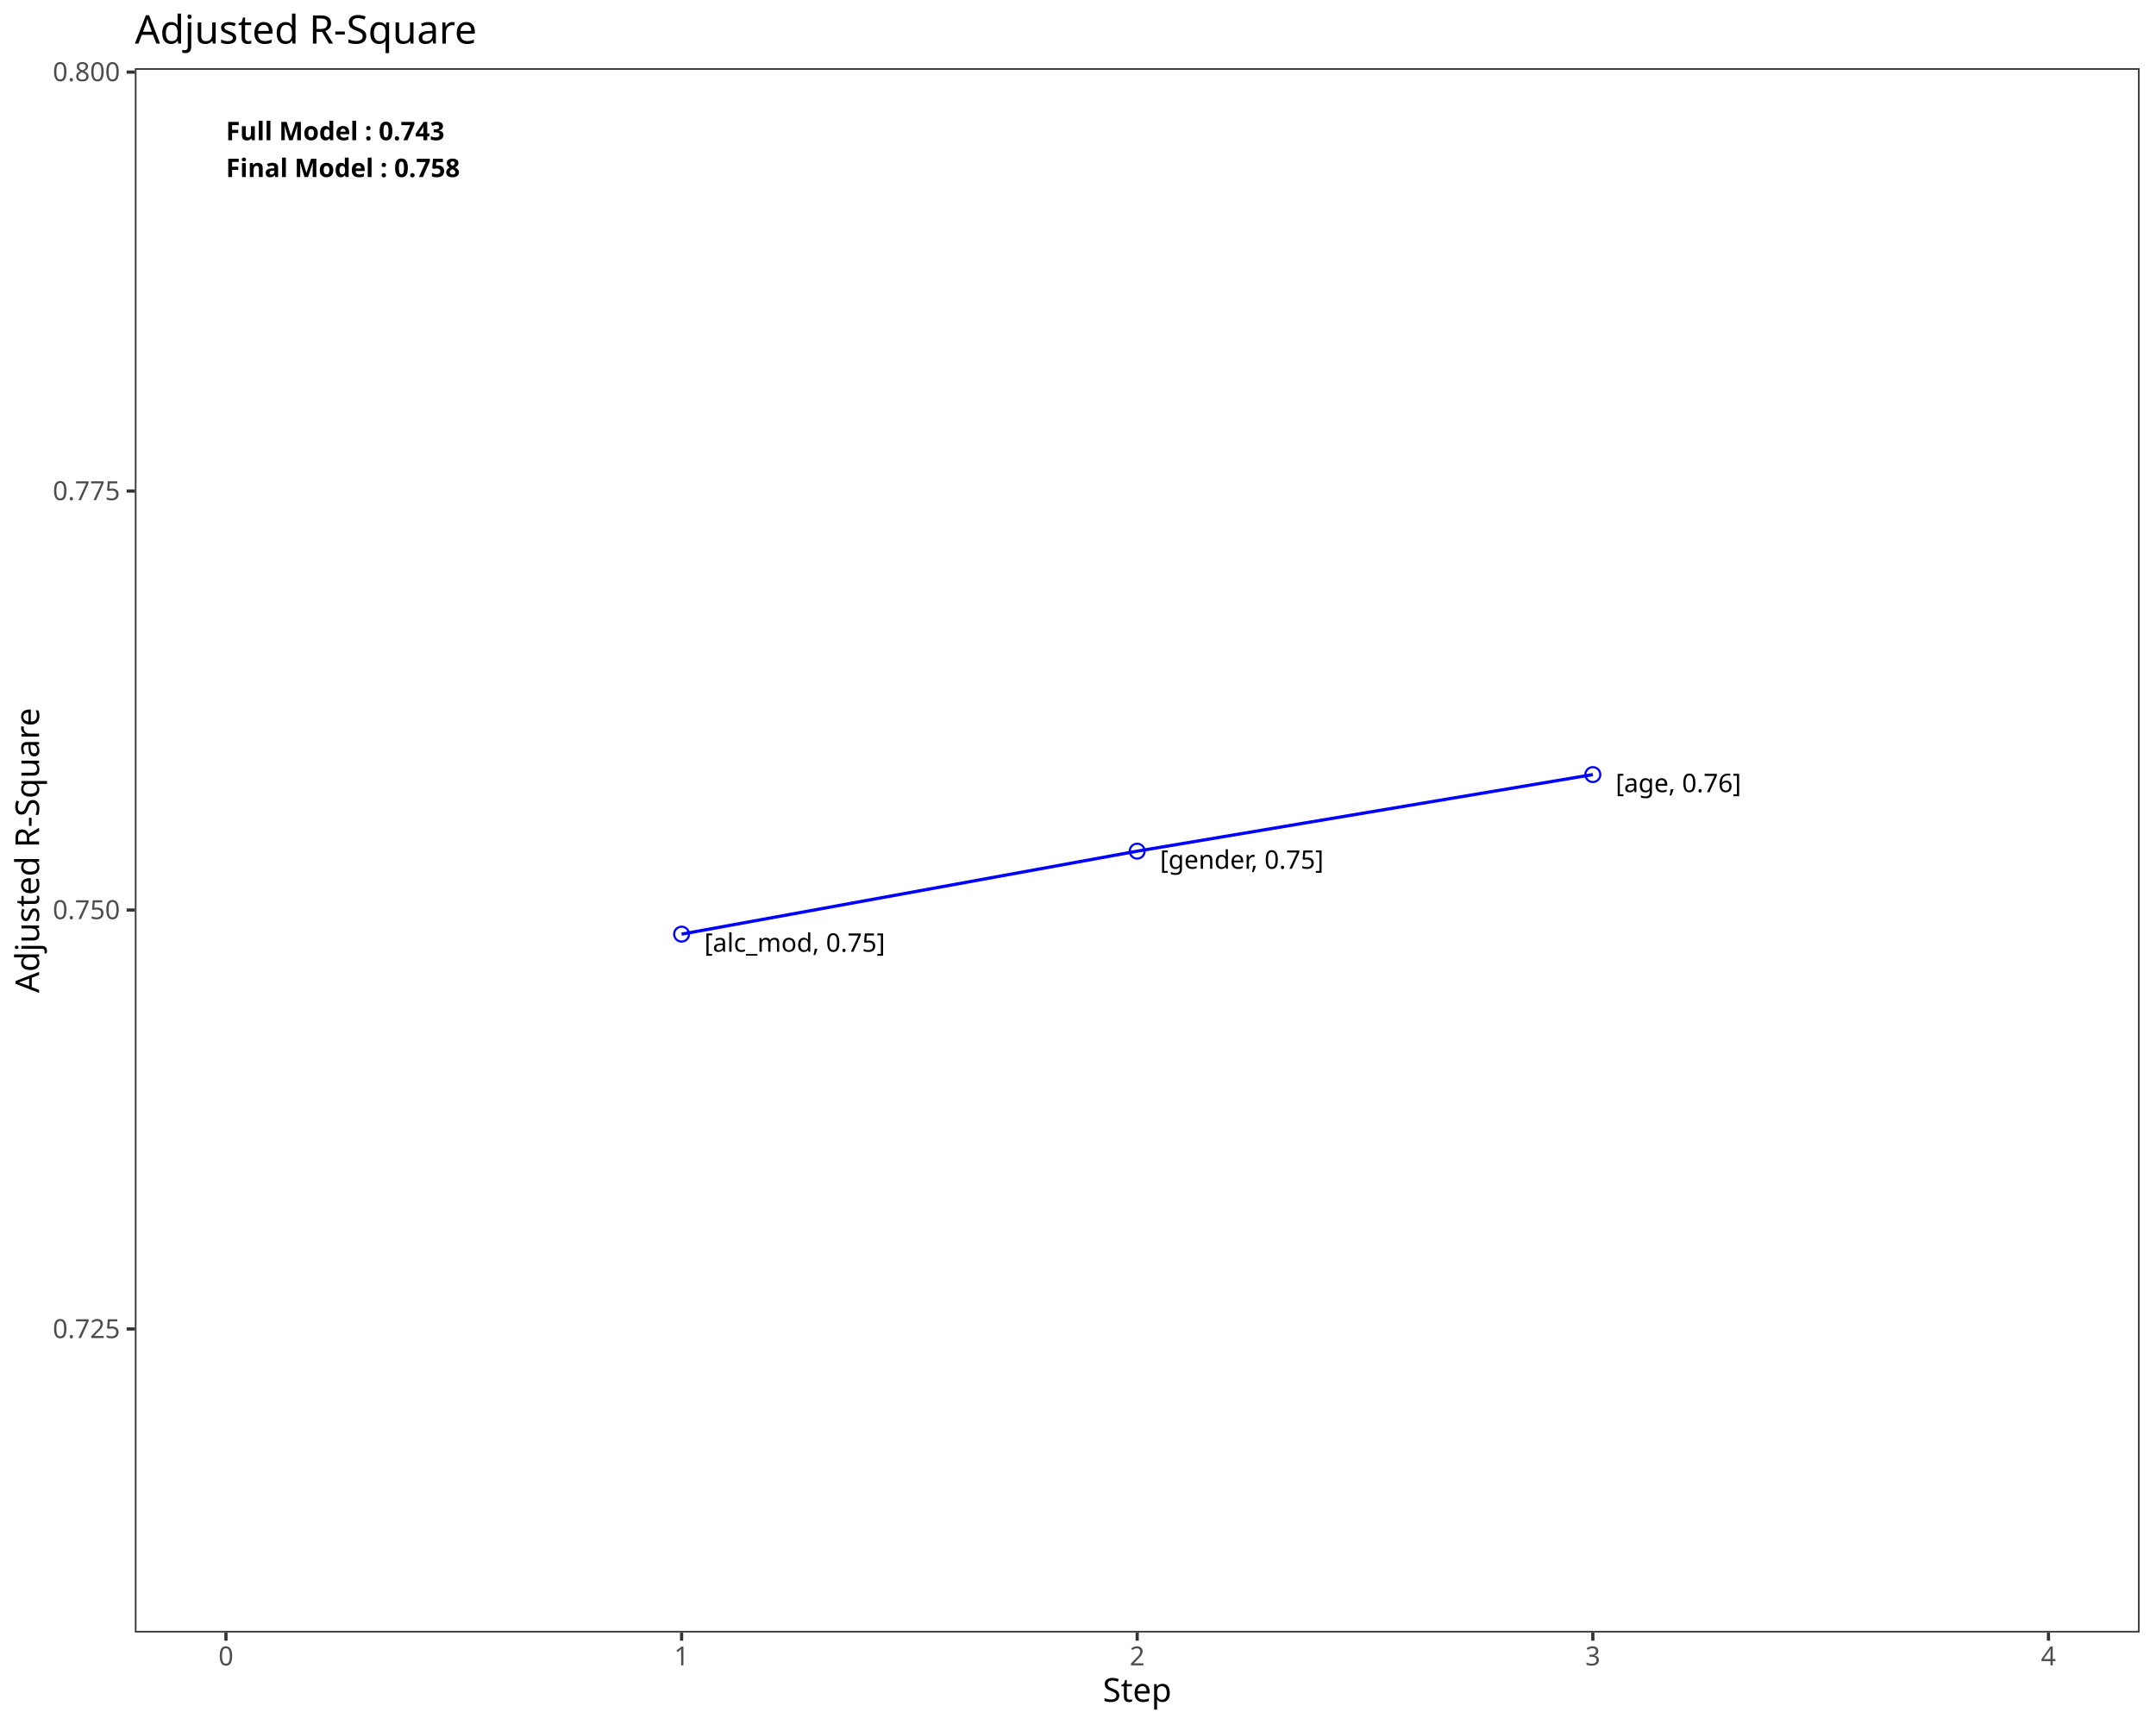
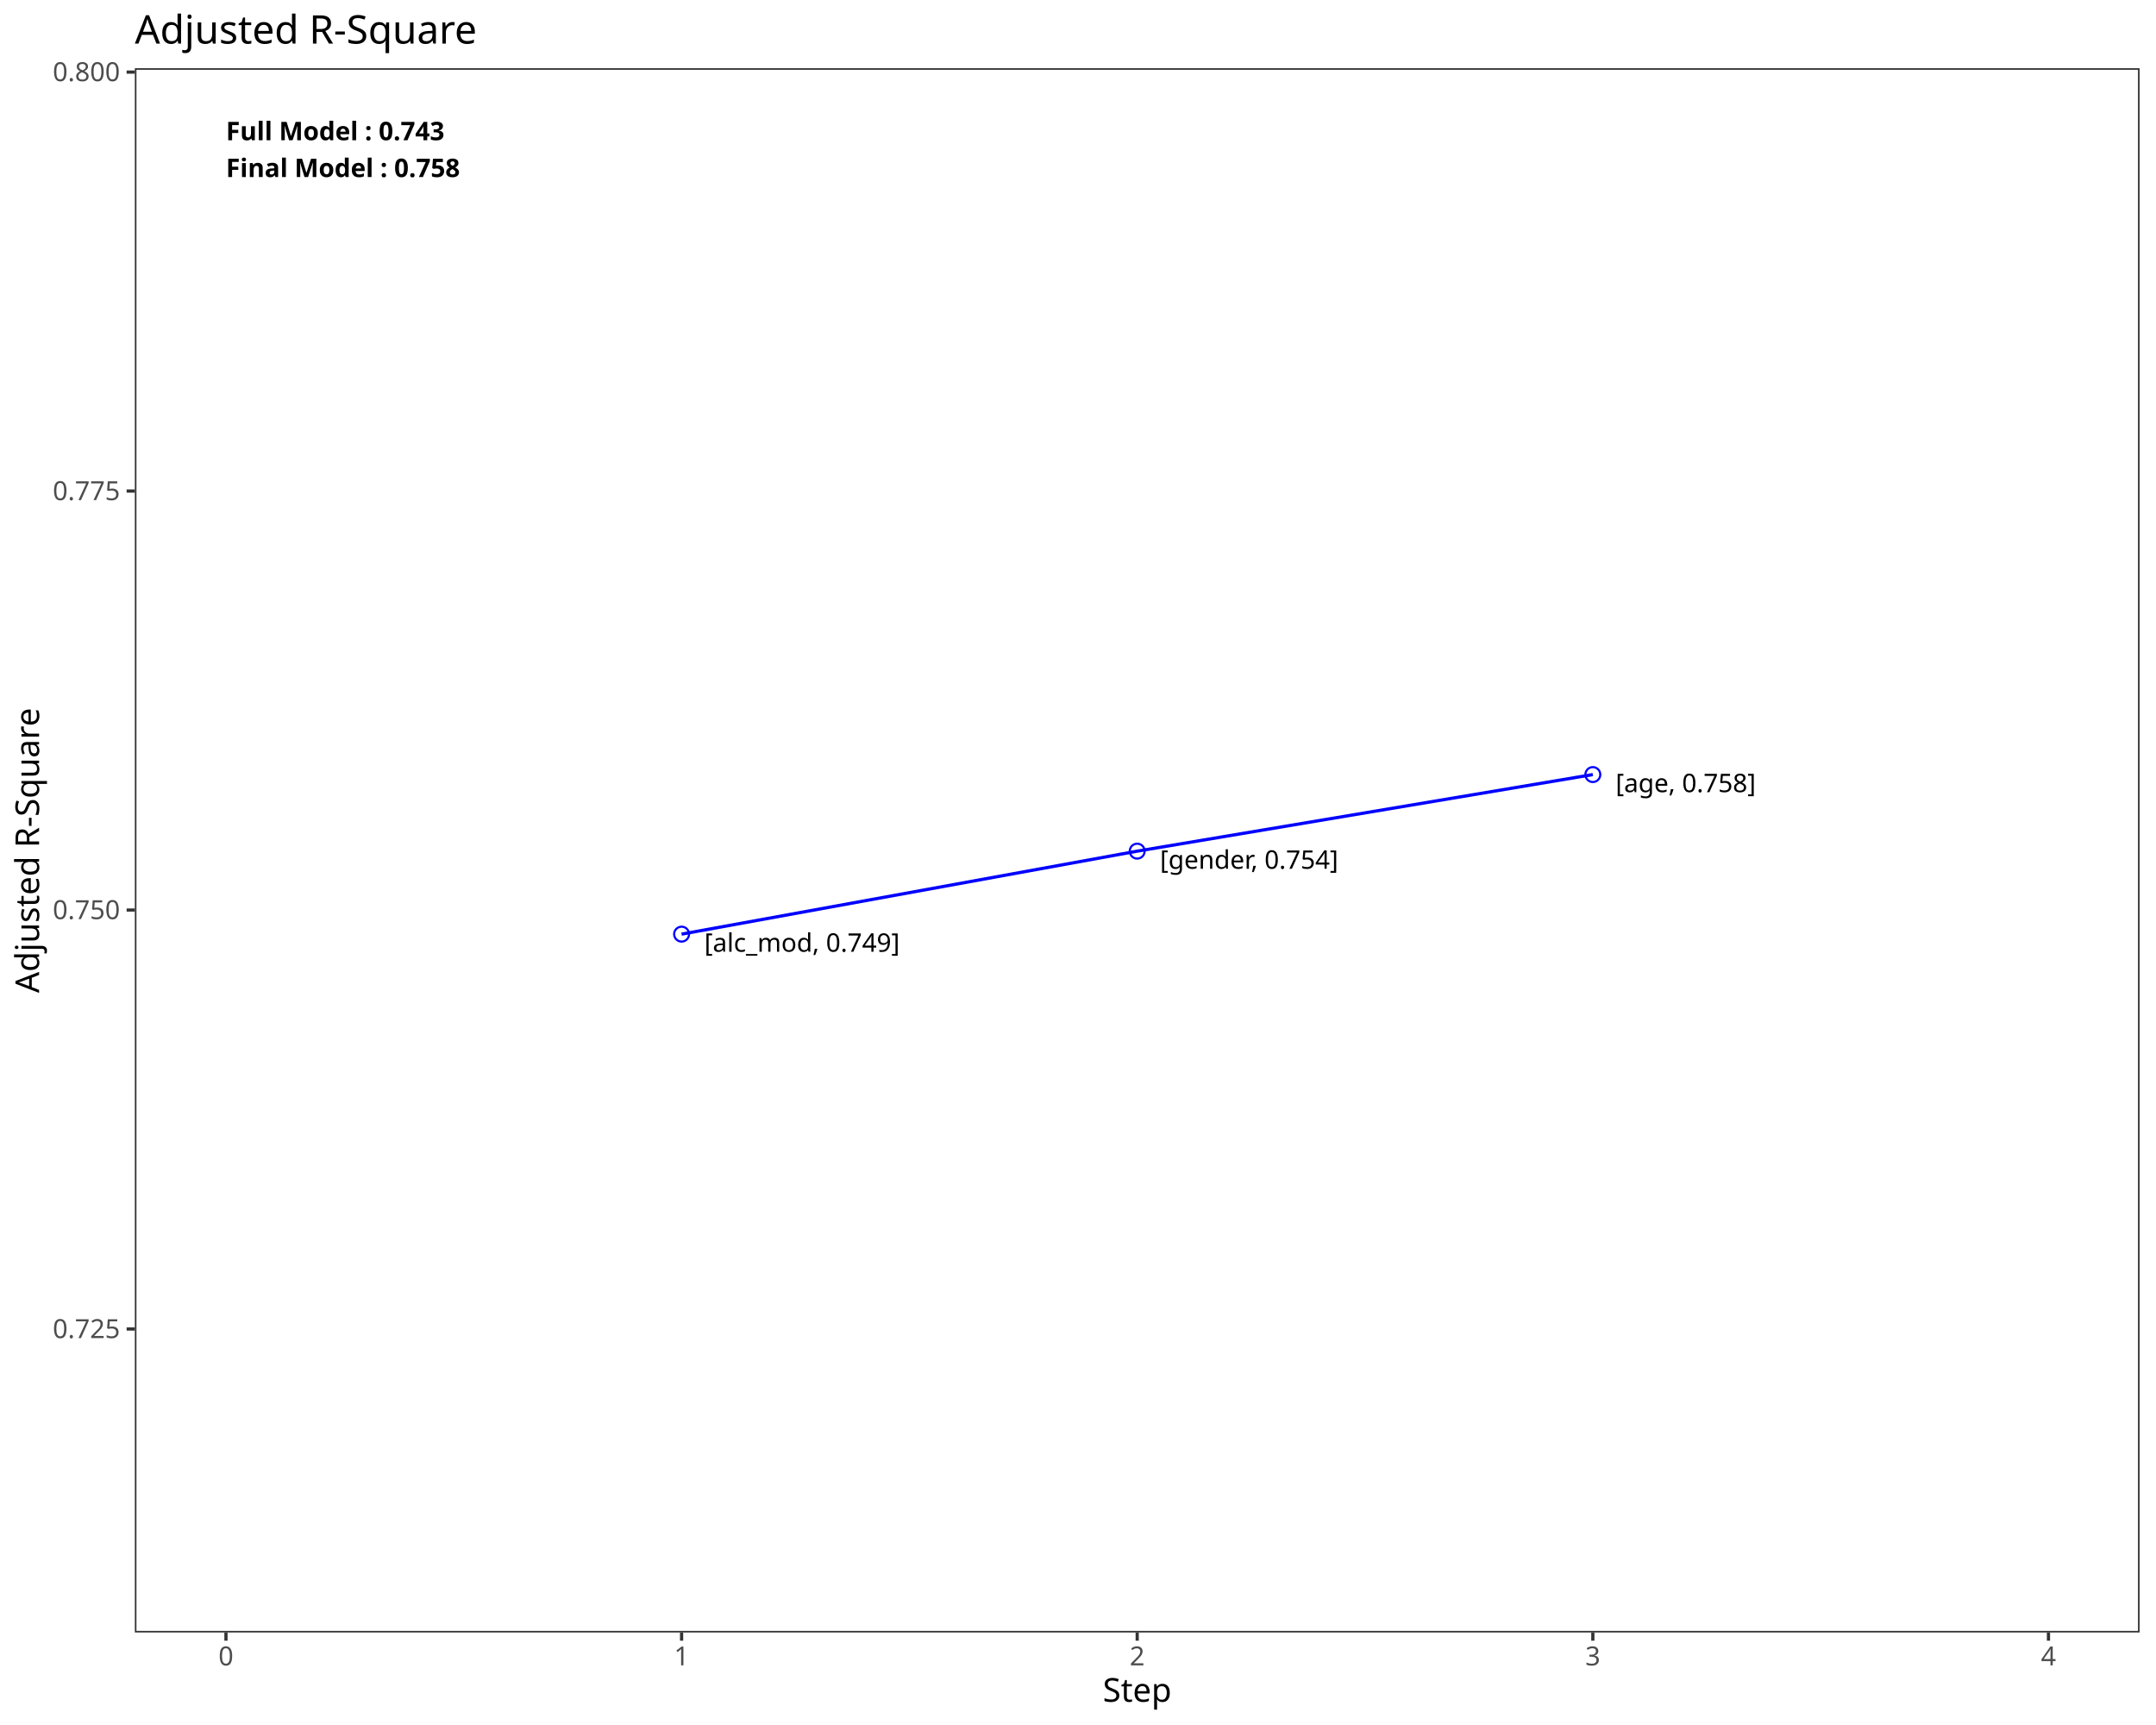
<svg xmlns="http://www.w3.org/2000/svg" class="svglite" data-engine-version="2.0" width="720.00pt" height="576.00pt" viewBox="0 0 720.00 576.00">
  <defs>
    <style type="text/css">
    .svglite line, .svglite polyline, .svglite polygon, .svglite path, .svglite rect, .svglite circle {
      fill: none;
      stroke: #000000;
      stroke-linecap: round;
      stroke-linejoin: round;
      stroke-miterlimit: 10.00;
    }
  </style>
  </defs>
  <rect width="100%" height="100%" style="stroke: none; fill: #FFFFFF;" />
  <defs>
    <clipPath id="cpMC4wMHw3MjAuMDB8MC4wMHw1NzYuMDA=">
      <rect x="0.00" y="0.00" width="720.00" height="576.00" />
    </clipPath>
  </defs>
  <g clip-path="url(#cpMC4wMHw3MjAuMDB8MC4wMHw1NzYuMDA=)">
    <rect x="0.00" y="0.00" width="720.00" height="576.00" style="stroke-width: 1.07; stroke: #FFFFFF; fill: #FFFFFF;" />
  </g>
  <defs>
    <clipPath id="cpNDUuMDN8NzE0LjUyfDIyLjc4fDU0NS4xMQ==">
      <rect x="45.03" y="22.78" width="669.49" height="522.33" />
    </clipPath>
  </defs>
  <g clip-path="url(#cpNDUuMDN8NzE0LjUyfDIyLjc4fDU0NS4xMQ==)">
    <rect x="45.03" y="22.78" width="669.49" height="522.33" style="stroke-width: 1.07; stroke: none; fill: #FFFFFF;" />
    <polyline points="227.62,311.92 379.77,284.21 531.93,258.64 " style="stroke-width: 1.07; stroke: #0000FF; stroke-linecap: butt;" />
    <circle cx="227.62" cy="311.92" r="2.49" style="stroke-width: 0.71; stroke: #0000FF;" />
    <circle cx="379.77" cy="284.21" r="2.49" style="stroke-width: 0.71; stroke: #0000FF;" />
    <circle cx="531.93" cy="258.64" r="2.49" style="stroke-width: 0.71; stroke: #0000FF;" />
-     <text x="235.22" y="317.80" style="font-size: 8.54px; font-family: sans;" textLength="58.37px" lengthAdjust="spacingAndGlyphs">[alc_mod, 0.75]</text>
-     <text x="387.38" y="290.09" style="font-size: 8.54px; font-family: sans;" textLength="52.68px" lengthAdjust="spacingAndGlyphs">[gender, 0.75]</text>
-     <text x="539.54" y="264.51" style="font-size: 8.54px; font-family: sans;" textLength="40.34px" lengthAdjust="spacingAndGlyphs">[age, 0.76]</text>
+     <text x="235.22" y="317.80" style="font-size: 8.54px; font-family: sans;" textLength="63.12px" lengthAdjust="spacingAndGlyphs">[alc_mod, 0.749]</text>
+     <text x="387.38" y="290.09" style="font-size: 8.54px; font-family: sans;" textLength="57.43px" lengthAdjust="spacingAndGlyphs">[gender, 0.754]</text>
+     <text x="539.54" y="264.51" style="font-size: 8.54px; font-family: sans;" textLength="45.09px" lengthAdjust="spacingAndGlyphs">[age, 0.758]</text>
    <text x="75.46" y="46.82" style="font-size: 8.54px; font-weight: bold; font-family: sans;" textLength="72.59px" lengthAdjust="spacingAndGlyphs"> Full Model  : 0.743</text>
    <text x="75.46" y="59.12" style="font-size: 8.54px; font-weight: bold; font-family: sans;" textLength="72.60px" lengthAdjust="spacingAndGlyphs">Final Model : 0.758</text>
    <rect x="45.03" y="22.78" width="669.49" height="522.33" style="stroke-width: 1.07; stroke: #333333;" />
  </g>
  <g clip-path="url(#cpMC4wMHw3MjAuMDB8MC4wMHw1NzYuMDA=)">
    <text x="40.10" y="446.80" text-anchor="end" style="font-size: 8.80px; fill: #4D4D4D; font-family: sans;" textLength="22.02px" lengthAdjust="spacingAndGlyphs">0.725</text>
    <text x="40.10" y="306.90" text-anchor="end" style="font-size: 8.80px; fill: #4D4D4D; font-family: sans;" textLength="22.02px" lengthAdjust="spacingAndGlyphs">0.750</text>
    <text x="40.10" y="167.00" text-anchor="end" style="font-size: 8.80px; fill: #4D4D4D; font-family: sans;" textLength="22.02px" lengthAdjust="spacingAndGlyphs">0.775</text>
    <text x="40.10" y="27.10" text-anchor="end" style="font-size: 8.80px; fill: #4D4D4D; font-family: sans;" textLength="22.02px" lengthAdjust="spacingAndGlyphs">0.800</text>
    <polyline points="42.29,443.77 45.03,443.77 " style="stroke-width: 1.07; stroke: #333333; stroke-linecap: butt;" />
    <polyline points="42.29,303.87 45.03,303.87 " style="stroke-width: 1.07; stroke: #333333; stroke-linecap: butt;" />
    <polyline points="42.29,163.97 45.03,163.97 " style="stroke-width: 1.07; stroke: #333333; stroke-linecap: butt;" />
    <polyline points="42.29,24.07 45.03,24.07 " style="stroke-width: 1.07; stroke: #333333; stroke-linecap: butt;" />
    <polyline points="75.46,547.85 75.46,545.11 " style="stroke-width: 1.07; stroke: #333333; stroke-linecap: butt;" />
    <polyline points="227.62,547.85 227.62,545.11 " style="stroke-width: 1.07; stroke: #333333; stroke-linecap: butt;" />
    <polyline points="379.77,547.85 379.77,545.11 " style="stroke-width: 1.07; stroke: #333333; stroke-linecap: butt;" />
    <polyline points="531.93,547.85 531.93,545.11 " style="stroke-width: 1.07; stroke: #333333; stroke-linecap: butt;" />
    <polyline points="684.09,547.85 684.09,545.11 " style="stroke-width: 1.07; stroke: #333333; stroke-linecap: butt;" />
    <text x="75.46" y="556.10" text-anchor="middle" style="font-size: 8.80px; fill: #4D4D4D; font-family: sans;" textLength="4.89px" lengthAdjust="spacingAndGlyphs">0</text>
    <text x="227.62" y="556.10" text-anchor="middle" style="font-size: 8.80px; fill: #4D4D4D; font-family: sans;" textLength="4.89px" lengthAdjust="spacingAndGlyphs">1</text>
    <text x="379.77" y="556.10" text-anchor="middle" style="font-size: 8.80px; fill: #4D4D4D; font-family: sans;" textLength="4.89px" lengthAdjust="spacingAndGlyphs">2</text>
    <text x="531.93" y="556.10" text-anchor="middle" style="font-size: 8.80px; fill: #4D4D4D; font-family: sans;" textLength="4.89px" lengthAdjust="spacingAndGlyphs">3</text>
    <text x="684.09" y="556.10" text-anchor="middle" style="font-size: 8.80px; fill: #4D4D4D; font-family: sans;" textLength="4.89px" lengthAdjust="spacingAndGlyphs">4</text>
    <text x="379.77" y="568.24" text-anchor="middle" style="font-size: 11.00px; font-family: sans;" textLength="22.63px" lengthAdjust="spacingAndGlyphs">Step</text>
    <text transform="translate(13.05,283.95) rotate(-90)" text-anchor="middle" style="font-size: 11.00px; font-family: sans;" textLength="92.95px" lengthAdjust="spacingAndGlyphs">Adjusted R-Square</text>
    <text x="45.03" y="14.56" style="font-size: 13.20px; font-family: sans;" textLength="111.55px" lengthAdjust="spacingAndGlyphs">Adjusted R-Square</text>
  </g>
</svg>
